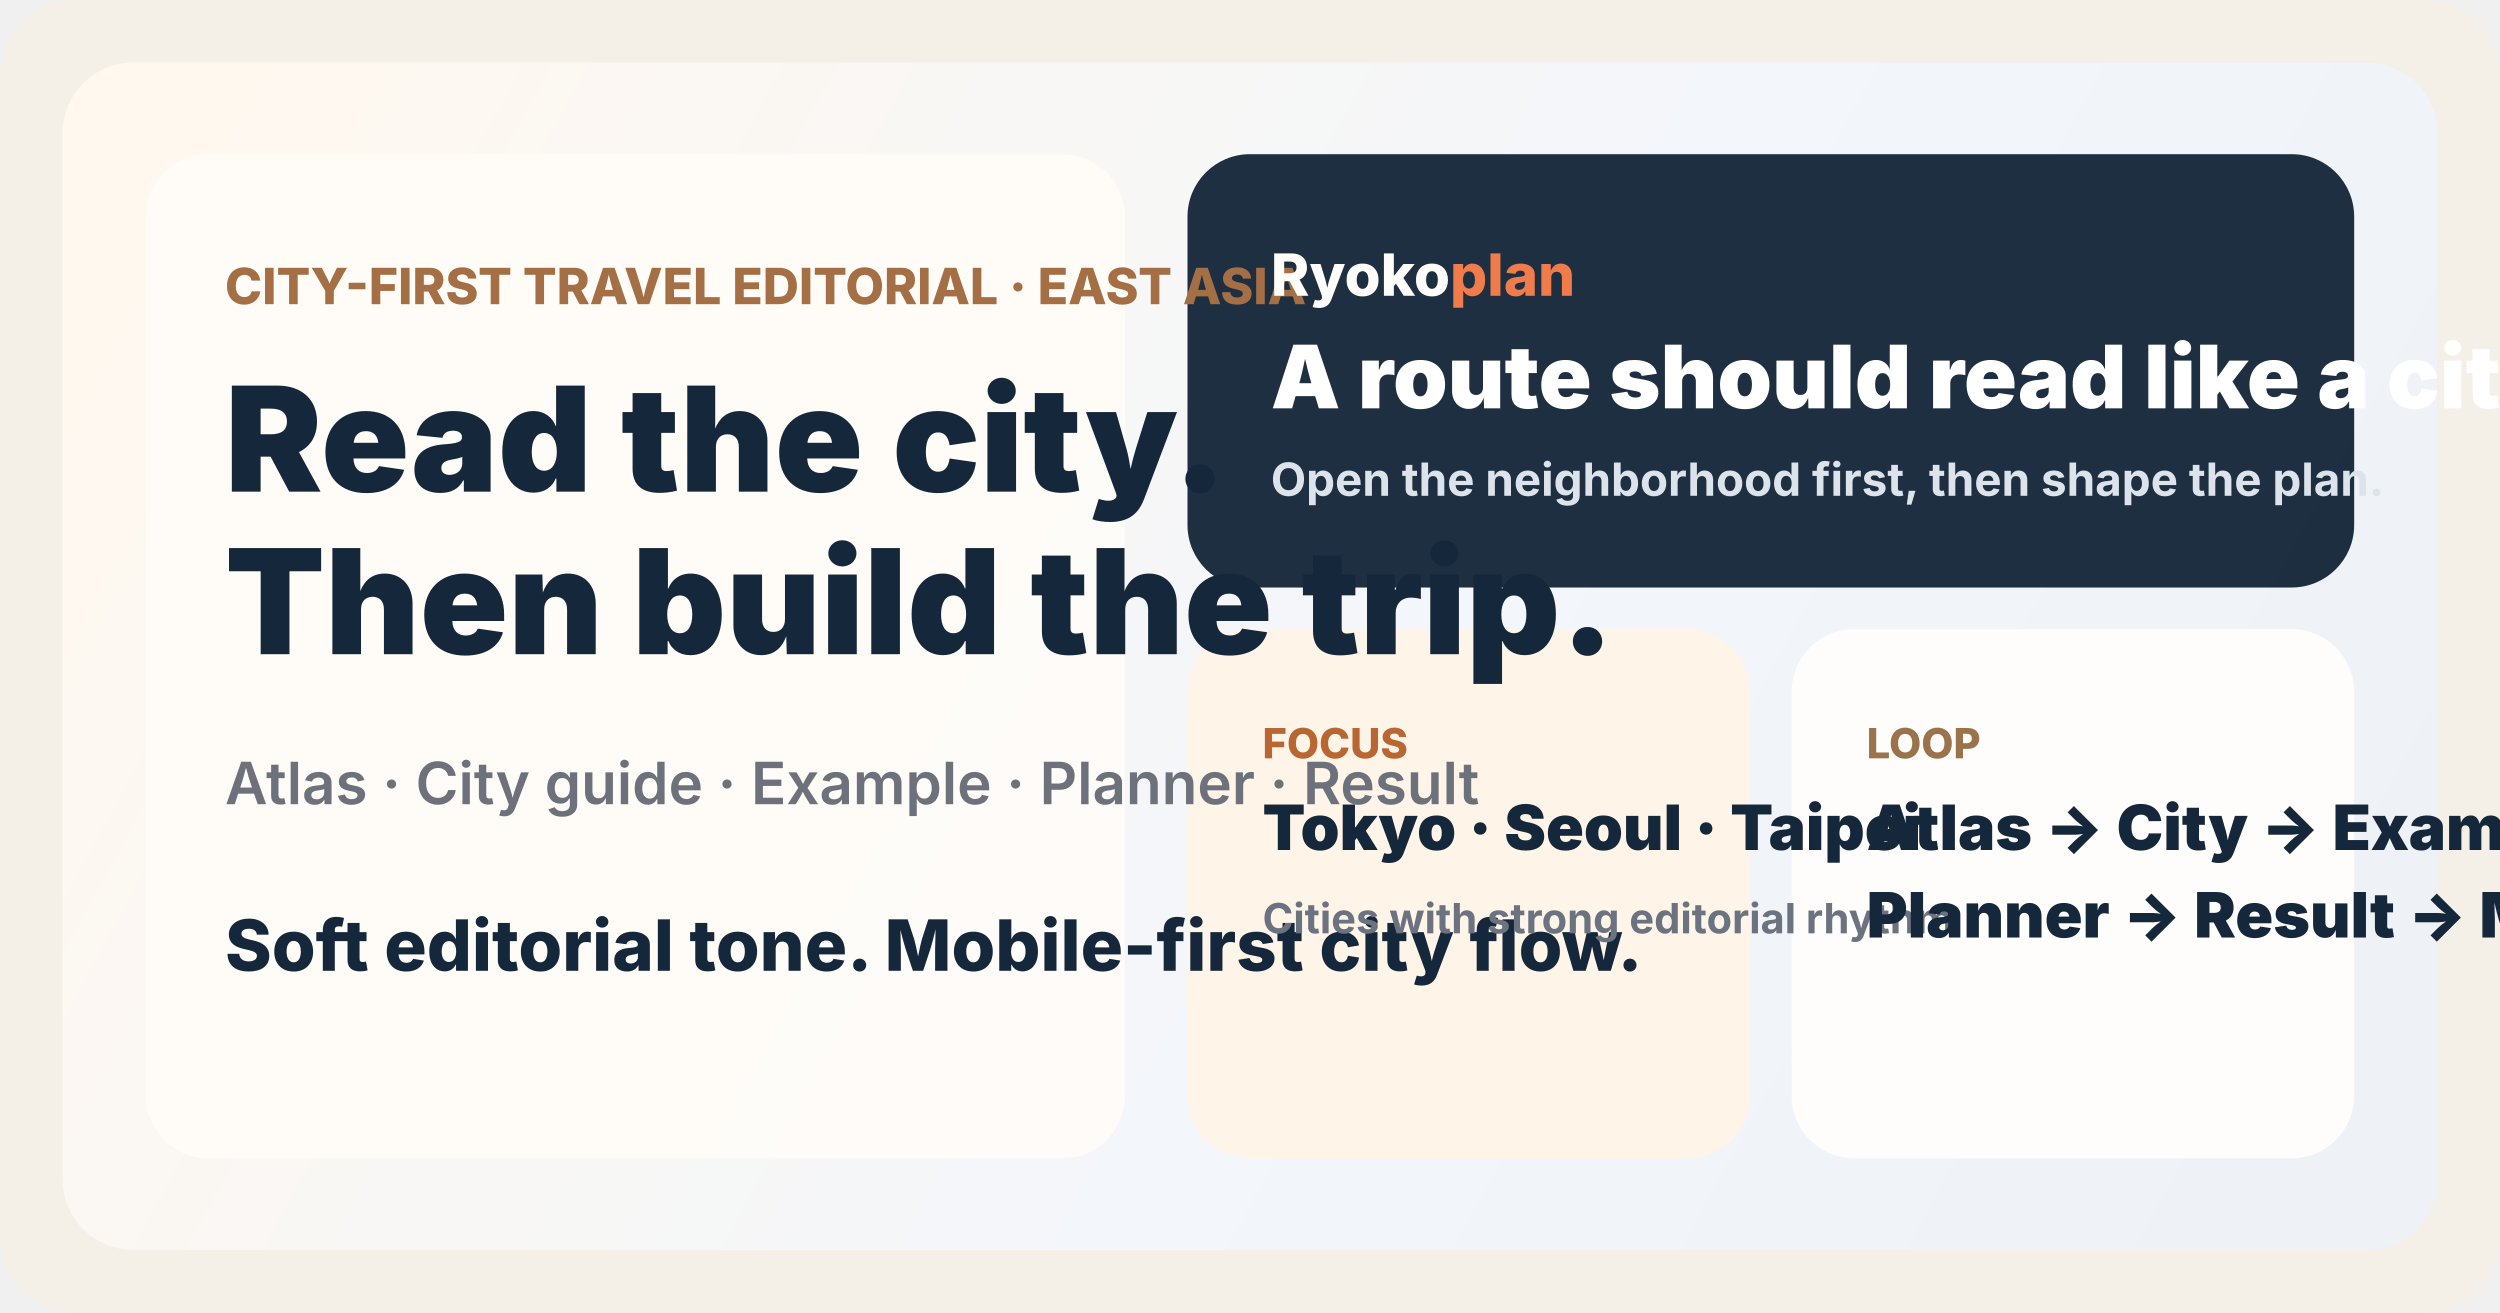
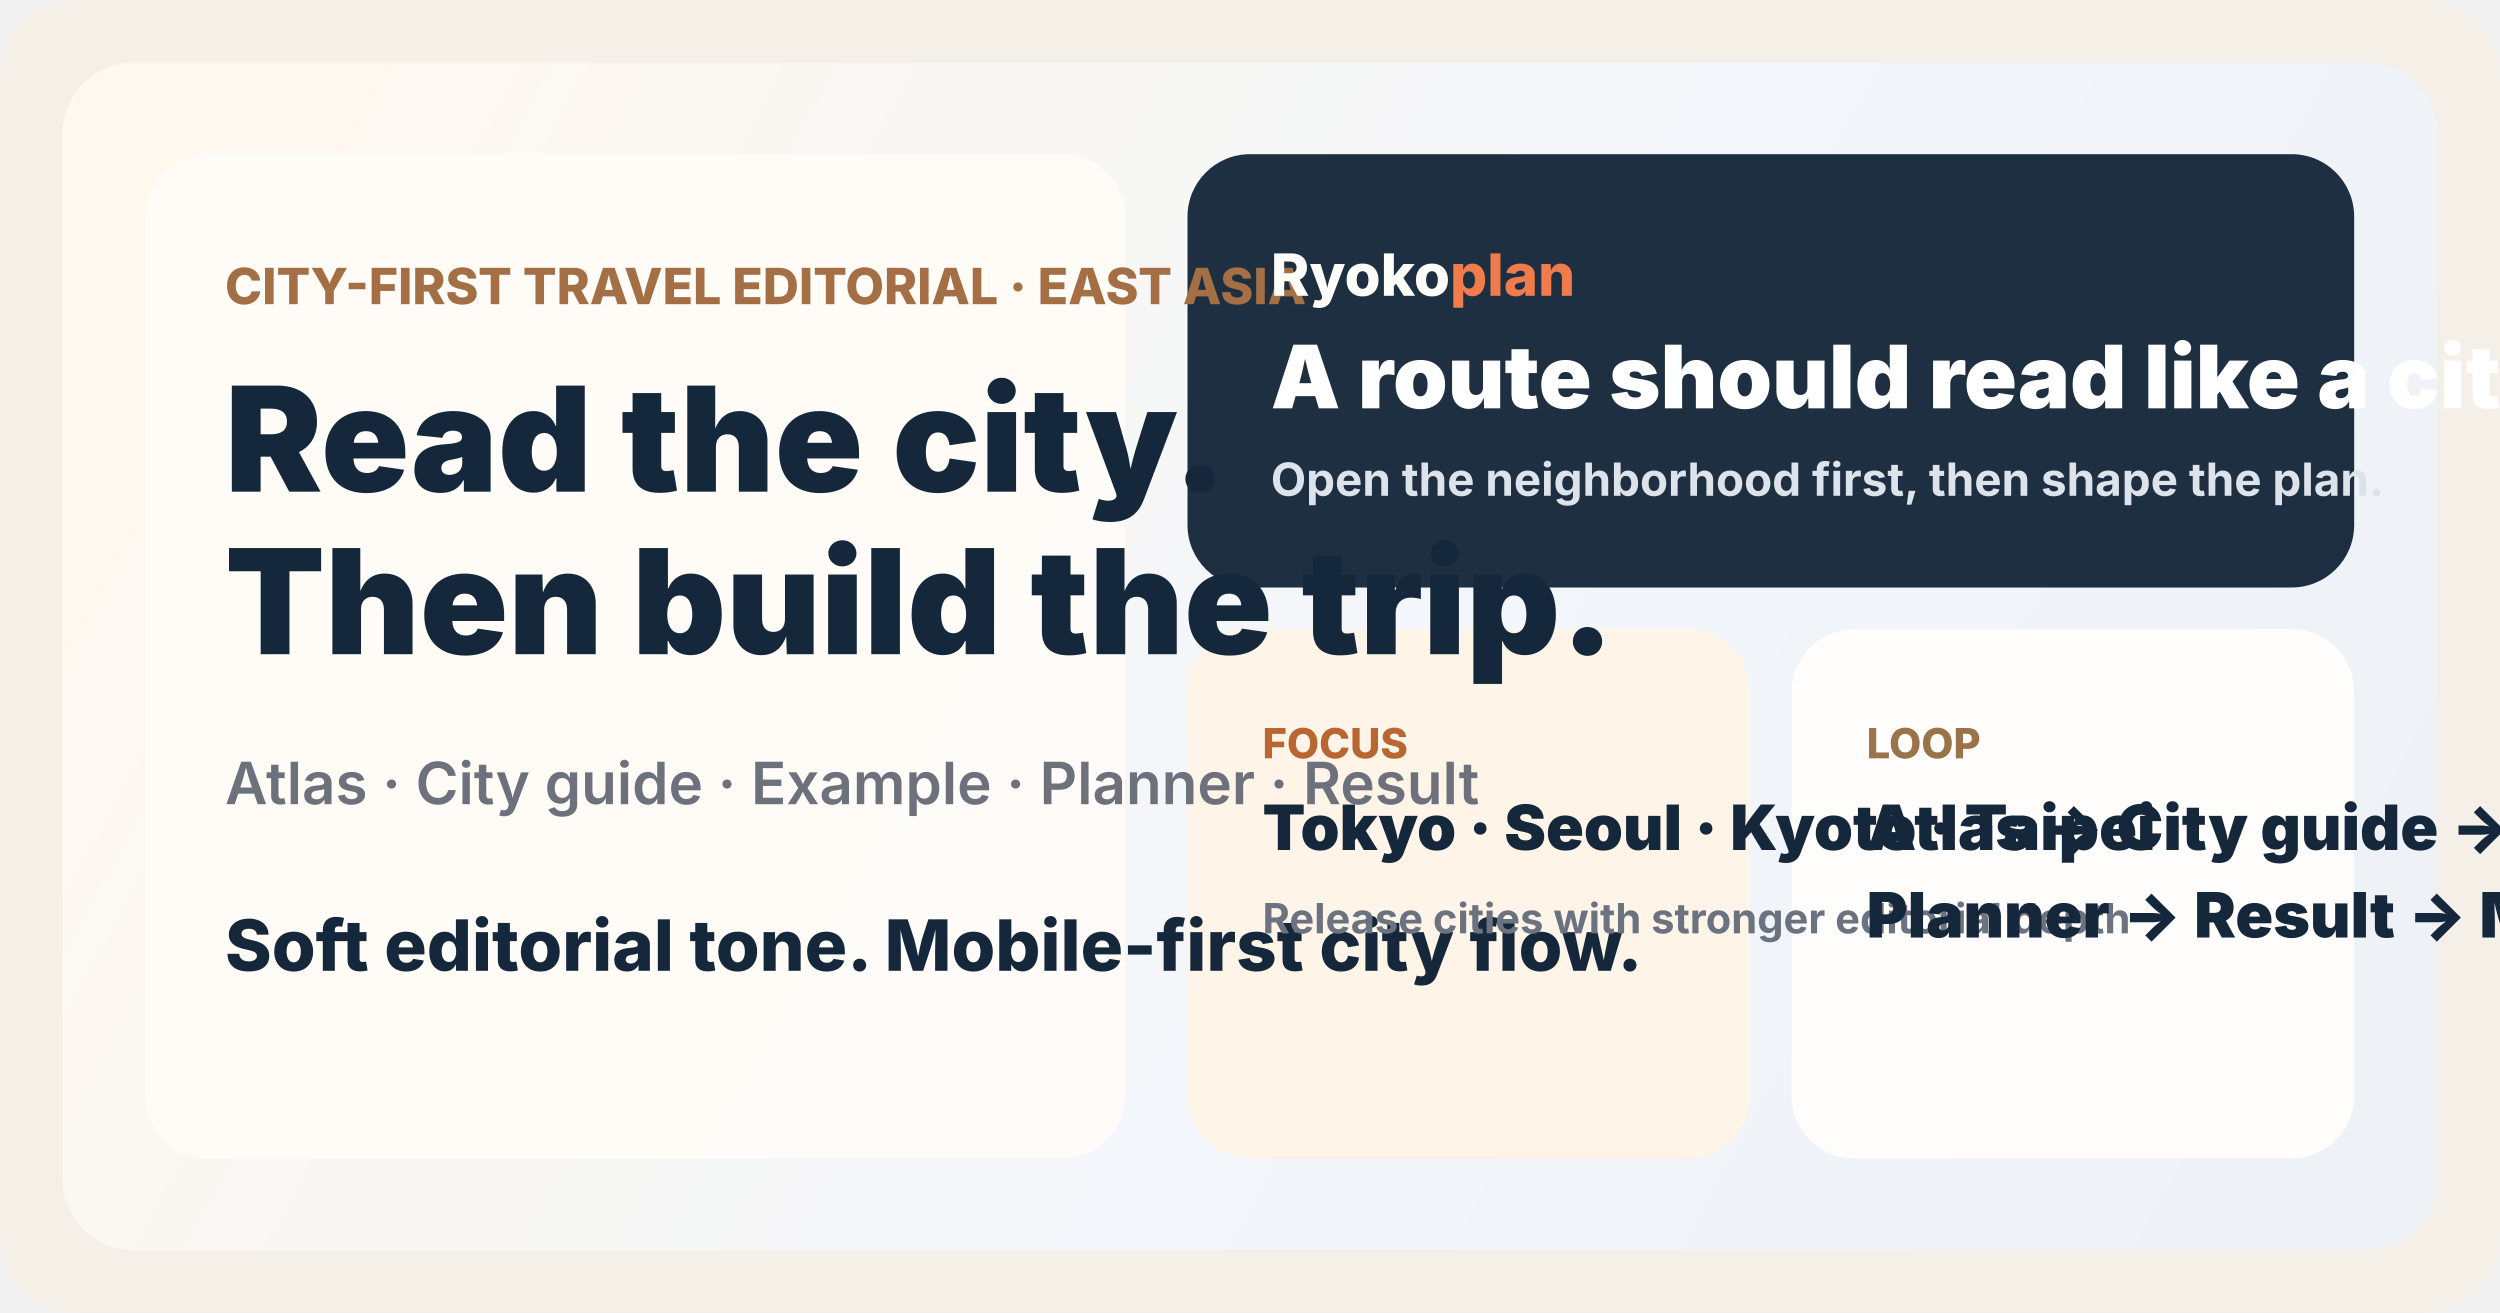
<svg xmlns="http://www.w3.org/2000/svg" width="1200" height="630" viewBox="0 0 1200 630" fill="none">
  <rect width="1200" height="630" rx="36" fill="#F4EFE7" />
  <rect x="30" y="30" width="1140" height="570" rx="34" fill="url(#panel)" />
  <rect x="70" y="74" width="470" height="482" rx="30" fill="#FFFCF7" fill-opacity="0.94" />
  <rect x="570" y="74" width="560" height="208" rx="30" fill="#15273A" fill-opacity="0.96" />
  <rect x="570" y="302" width="270" height="254" rx="30" fill="#FFF4E8" />
  <rect x="860" y="302" width="270" height="254" rx="30" fill="#FFFDFC" />
  <text x="108" y="146" fill="#A46F45" font-family="Inter, Arial, sans-serif" font-size="24" font-weight="800">CITY-FIRST TRAVEL EDITORIAL · EAST ASIA</text>
  <text x="108" y="236" fill="#15273A" font-family="Inter, Arial, sans-serif" font-size="70" font-weight="900">Read the city.</text>
  <text x="108" y="314" fill="#15273A" font-family="Inter, Arial, sans-serif" font-size="70" font-weight="900">Then build the trip.</text>
  <text x="108" y="386" fill="#6C717B" font-family="Inter, Arial, sans-serif" font-size="28" font-weight="600">Atlas · City guide · Example · Planner · Result</text>
  <text x="108" y="466" fill="#15273A" font-family="Inter, Arial, sans-serif" font-size="34" font-weight="800">Soft editorial tone. Mobile-first city flow.</text>
  <text x="610" y="142" fill="#FFFDF9" font-family="Inter, Arial, sans-serif" font-size="28" font-weight="800">Ryoko<tspan fill="#F07C4C">plan</tspan>
  </text>
  <text x="610" y="196" fill="#FFFFFF" font-family="Inter, Arial, sans-serif" font-size="42" font-weight="900">A route should read like a city cover.</text>
  <text x="610" y="238" fill="#DCE3EA" font-family="Inter, Arial, sans-serif" font-size="22" font-weight="700">Open the neighborhood first, then shape the plan.</text>
  <text x="606" y="364" fill="#B96732" font-family="Inter, Arial, sans-serif" font-size="20" font-weight="800">FOCUS</text>
-   <text x="606" y="408" fill="#15273A" font-family="Inter, Arial, sans-serif" font-size="30" font-weight="900">Tokyo · Seoul · Taipei</text>
-   <text x="606" y="448" fill="#6B7280" font-family="Inter, Arial, sans-serif" font-size="20" font-weight="700">Cities with strong editorial rhythm</text>
+   <text x="606" y="408" fill="#15273A" font-family="Inter, Arial, sans-serif" font-size="30" font-weight="900">Tokyo · Seoul · Kyoto · Taipei</text>
+   <text x="606" y="448" fill="#6B7280" font-family="Inter, Arial, sans-serif" font-size="20" font-weight="700">Release cities with stronger editorial depth</text>
  <text x="896" y="364" fill="#9A734B" font-family="Inter, Arial, sans-serif" font-size="20" font-weight="800">LOOP</text>
-   <text x="896" y="408" fill="#15273A" font-family="Inter, Arial, sans-serif" font-size="30" font-weight="900">Atlas → City → Example</text>
+   <text x="896" y="408" fill="#15273A" font-family="Inter, Arial, sans-serif" font-size="30" font-weight="900">Atlas → City guide → Example</text>
  <text x="896" y="450" fill="#15273A" font-family="Inter, Arial, sans-serif" font-size="30" font-weight="900">Planner → Result → My Trips</text>
  <defs>
    <linearGradient id="panel" x1="88" y1="42" x2="1084" y2="590" gradientUnits="userSpaceOnUse">
      <stop stop-color="#FFF8EF" />
      <stop offset="0.58" stop-color="#F3F6FA" />
      <stop offset="1" stop-color="#EEF1F5" />
    </linearGradient>
  </defs>
</svg>
